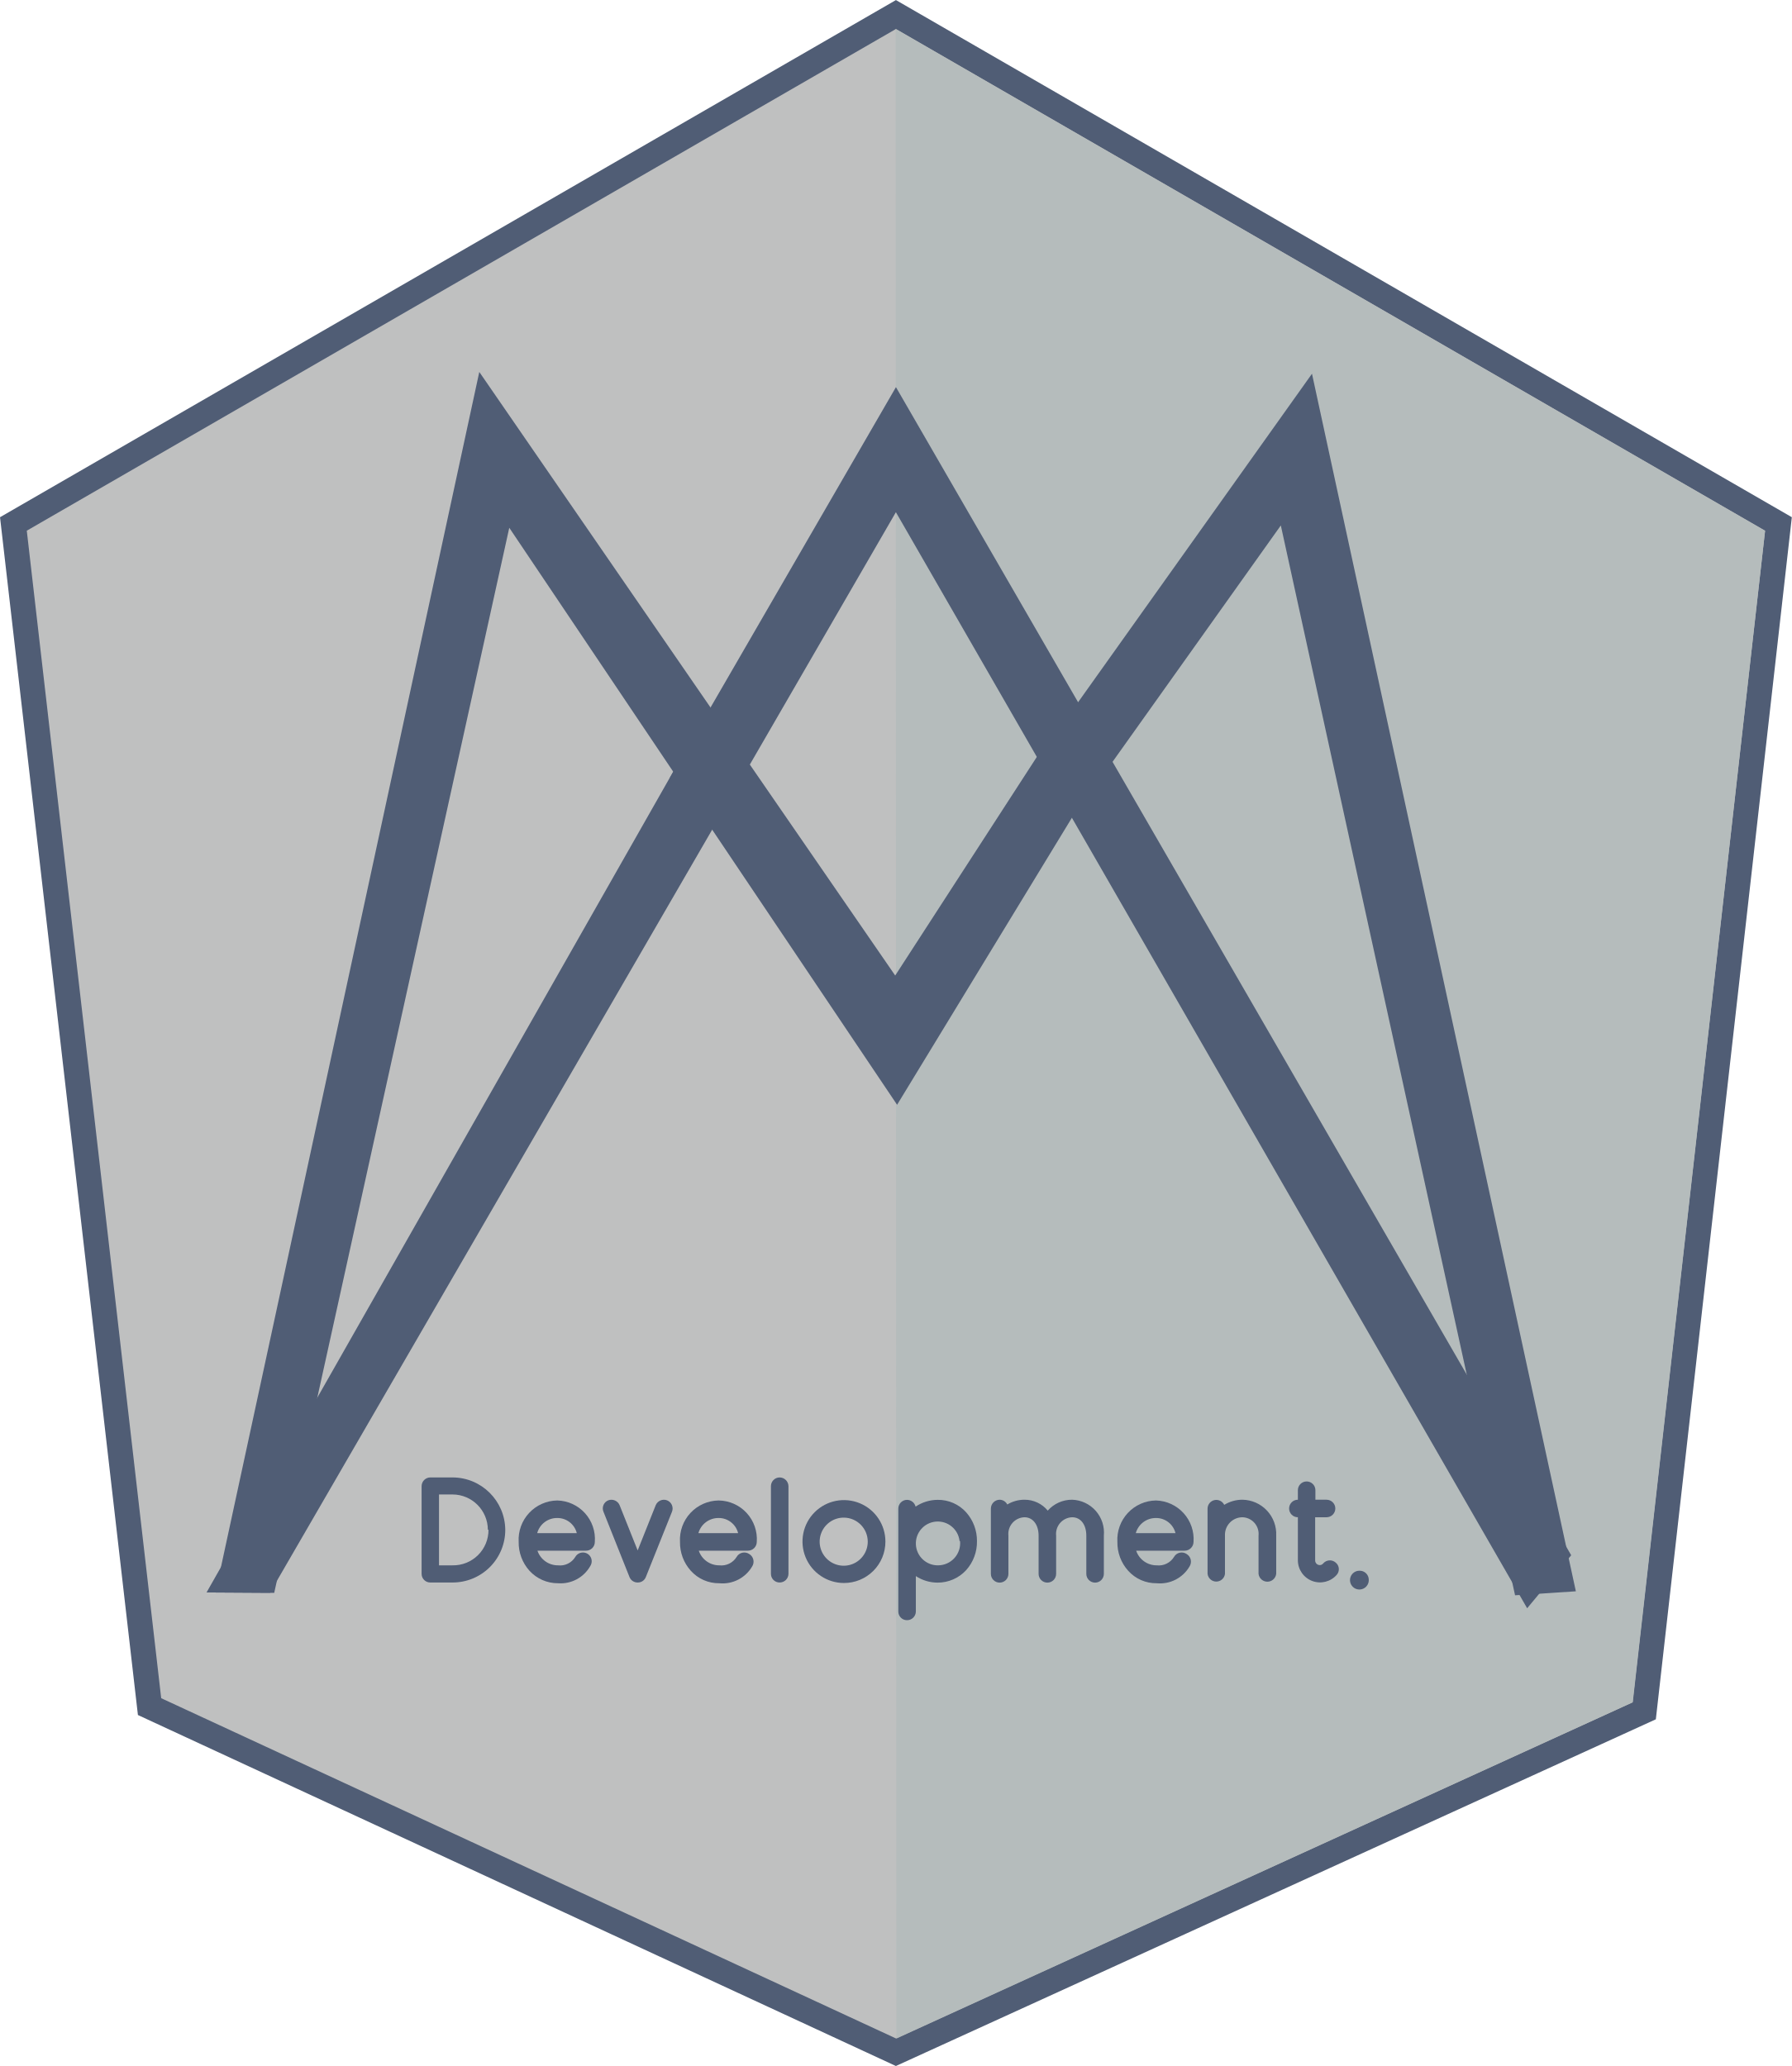
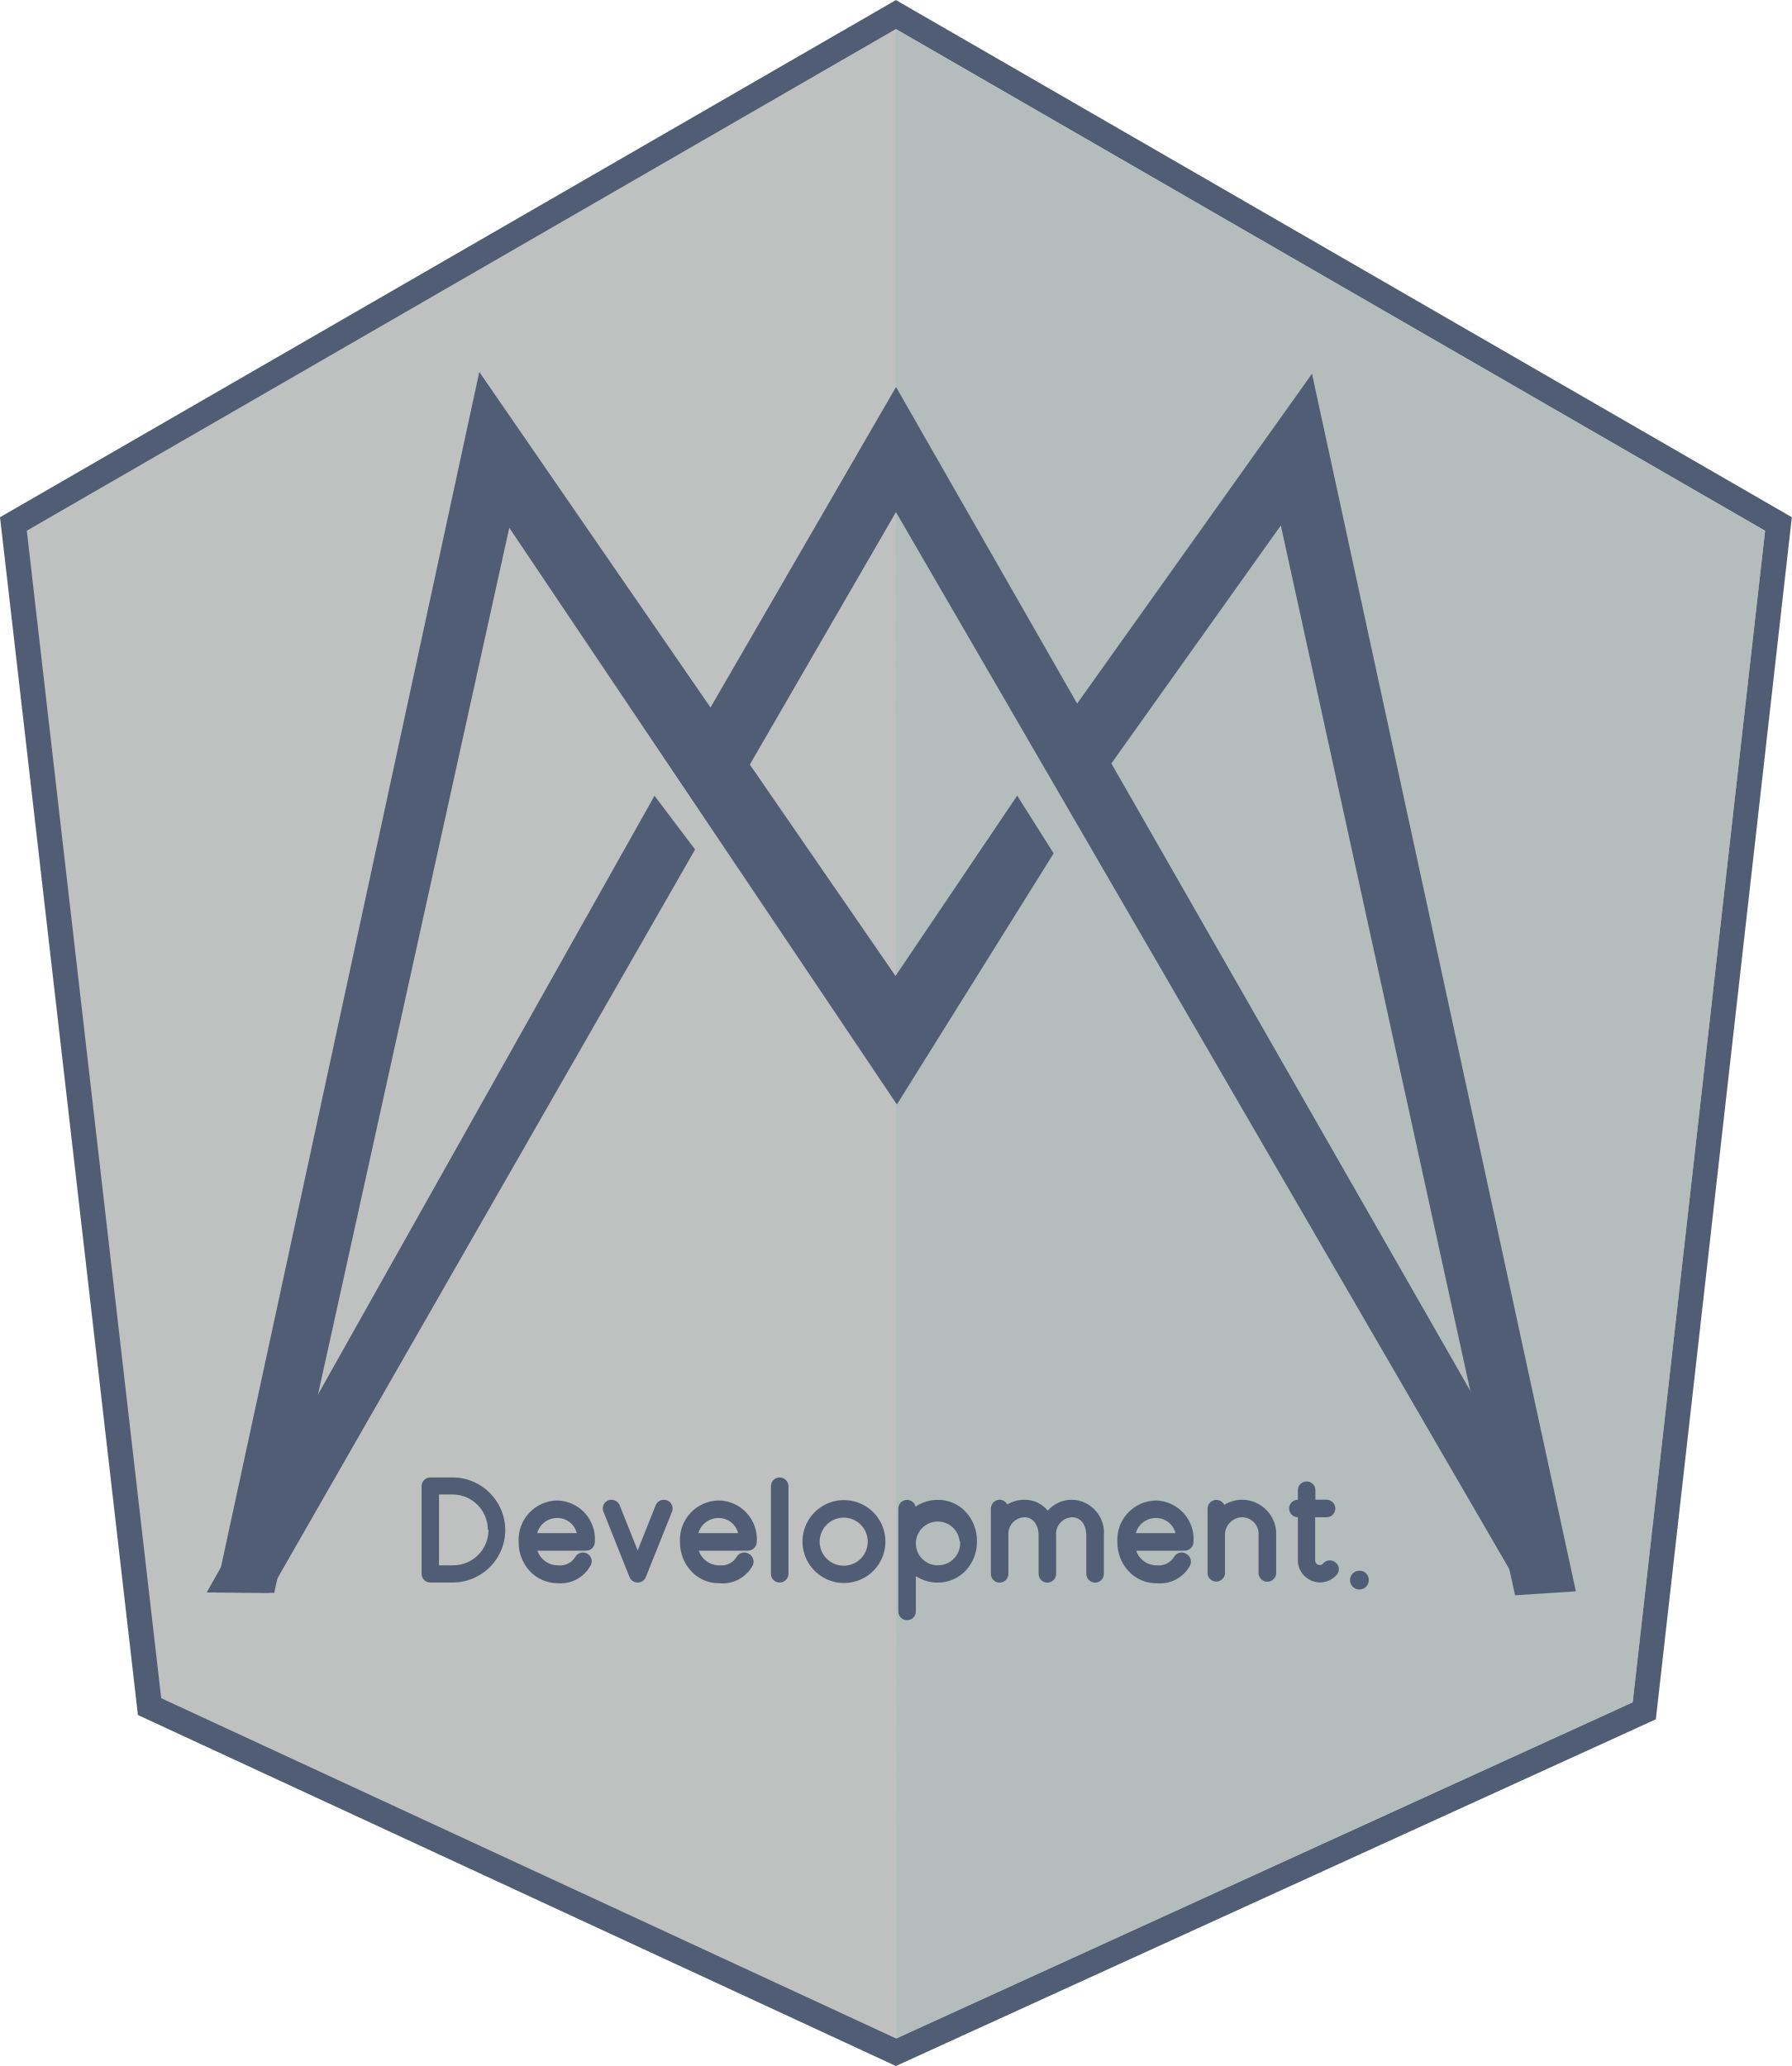
<svg xmlns="http://www.w3.org/2000/svg" viewBox="0 0 143.06 164.98">
  <defs>
    <style>.cls-1{fill:#bfc0c0;stroke-width:2px;}.cls-1,.cls-4{stroke:#505d75;stroke-miterlimit:10;}.cls-2{fill:#b5bcbc;}.cls-3,.cls-4{fill:#505d75;}.cls-4{stroke-width:3px;}</style>
  </defs>
  <g id="Layer_2" data-name="Layer 2">
-     <g id="Layer_1-2" data-name="Layer 1">
+     <g id="Layer_5" data-name="Layer 5">
      <polygon class="cls-1" points="141.99 41.84 71.53 1.16 1.07 41.84 11.94 136.28 71.53 163.88 131.27 136.62 141.99 41.84" />
+     </g>
+     <g id="Layer_4" data-name="Layer 4">
      <polygon class="cls-2" points="71.56 162.79 130.36 135.93 140.92 42.39 71.51 2.32 71.56 162.79" />
+     </g>
+     <g id="Layer_3" data-name="Layer 3">
      <path class="cls-3" d="M40.34,122.16a4.2,4.2,0,0,1-4.21,4.21H34.35a.69.69,0,0,1-.69-.69v-7a.7.7,0,0,1,.69-.7h1.78A4.22,4.22,0,0,1,40.34,122.16Zm-1.39,0a2.83,2.83,0,0,0-2.82-2.82H35.05V125h1.08A2.82,2.82,0,0,0,39,122.16Z" />
      <path class="cls-3" d="M44.55,126.43a3.06,3.06,0,0,1-2.28-1,3.36,3.36,0,0,1-.86-2.3,3.13,3.13,0,0,1,3.08-3.31,3.08,3.08,0,0,1,3,3.31.7.7,0,0,1-.71.7H42.91A1.72,1.72,0,0,0,44.55,125a1.42,1.42,0,0,0,1.38-.67.7.7,0,1,1,1.2.72A2.72,2.72,0,0,1,44.55,126.43Zm-1.65-4h3.15a1.59,1.59,0,0,0-1.56-1.21A1.64,1.64,0,0,0,42.9,122.39Z" />
      <path class="cls-3" d="M50.91,126.37a.69.69,0,0,1-.65-.43l-2.08-5.22a.69.69,0,0,1,.38-.91.71.71,0,0,1,.91.39l1.44,3.61,1.44-3.61a.71.71,0,0,1,.91-.39.7.7,0,0,1,.39.91l-2.09,5.22A.68.68,0,0,1,50.91,126.37Z" />
      <path class="cls-3" d="M57.43,126.43a3,3,0,0,1-2.28-1,3.36,3.36,0,0,1-.86-2.3,3.13,3.13,0,0,1,3.08-3.31,3.09,3.09,0,0,1,3.05,3.31.71.71,0,0,1-.71.7H55.79A1.72,1.72,0,0,0,57.43,125a1.43,1.43,0,0,0,1.38-.67.7.7,0,0,1,1-.24.71.71,0,0,1,.24,1A2.73,2.73,0,0,1,57.43,126.43Zm-1.66-4h3.16a1.59,1.59,0,0,0-1.56-1.21A1.66,1.66,0,0,0,55.77,122.39Z" />
      <path class="cls-3" d="M62.24,126.37a.69.69,0,0,1-.69-.69v-7a.7.7,0,0,1,.69-.7.71.71,0,0,1,.71.7v7A.7.7,0,0,1,62.24,126.37Z" />
      <path class="cls-3" d="M67.38,126.41a3.31,3.31,0,1,1,3.31-3.3A3.3,3.3,0,0,1,67.38,126.41Zm0-5.22a1.92,1.92,0,1,0,1.9,1.92A1.92,1.92,0,0,0,67.38,121.19Z" />
      <path class="cls-3" d="M78,123.06a3.39,3.39,0,0,1-.86,2.32,3.08,3.08,0,0,1-2.28,1,3.18,3.18,0,0,1-1.74-.52v2.83a.7.7,0,0,1-.71.69.69.69,0,0,1-.69-.69v-8.22a.7.7,0,0,1,.69-.7.71.71,0,0,1,.69.54,3.18,3.18,0,0,1,1.76-.54,3,3,0,0,1,2.28,1A3.41,3.41,0,0,1,78,123.06Zm-1.39,0A1.75,1.75,0,1,0,74.9,125,1.77,1.77,0,0,0,76.65,123.06Z" />
      <path class="cls-3" d="M88.13,122.63v3.05a.7.7,0,0,1-1.4,0v-3.05c0-.87-.44-1.47-1.13-1.47a1.33,1.33,0,0,0-1.28,1.47v3.05a.7.7,0,0,1-1.4,0v-3.05c0-.87-.45-1.47-1.13-1.47a1.33,1.33,0,0,0-1.28,1.47v3.05a.7.7,0,0,1-1.4,0v-5.22a.71.71,0,0,1,.7-.7.7.7,0,0,1,.61.38,2.66,2.66,0,0,1,1.37-.38,2.38,2.38,0,0,1,1.86.87,2.58,2.58,0,0,1,1.95-.87A2.63,2.63,0,0,1,88.13,122.63Z" />
      <path class="cls-3" d="M92.35,126.43a3,3,0,0,1-2.28-1,3.36,3.36,0,0,1-.86-2.3,3.13,3.13,0,0,1,3.08-3.31,3.09,3.09,0,0,1,3,3.31.71.71,0,0,1-.71.7H90.71A1.72,1.72,0,0,0,92.35,125a1.43,1.43,0,0,0,1.38-.67.7.7,0,0,1,1-.24.71.71,0,0,1,.24,1A2.73,2.73,0,0,1,92.35,126.43Zm-1.66-4h3.16a1.59,1.59,0,0,0-1.56-1.21A1.66,1.66,0,0,0,90.69,122.39Z" />
      <path class="cls-3" d="M101.89,122.63v3.05a.71.71,0,0,1-1.41,0v-3.05a1.33,1.33,0,0,0-1.28-1.47,1.4,1.4,0,0,0-1.4,1.47v3.05a.7.7,0,0,1-1.39,0v-5.22a.7.7,0,0,1,1.33-.29,2.76,2.76,0,0,1,1.46-.41A2.74,2.74,0,0,1,101.89,122.63Z" />
      <path class="cls-3" d="M106.72,125.76a1.77,1.77,0,0,1-3.1-1.15v-3.45a.7.7,0,0,1,0-1.4V119a.7.7,0,1,1,1.4,0v.76h.89a.7.7,0,0,1,0,1.4H105v3.45a.37.37,0,0,0,.36.37.35.35,0,0,0,.28-.13.7.7,0,0,1,1-.07A.68.68,0,0,1,106.72,125.76Z" />
      <path class="cls-3" d="M109.28,126.13a.75.75,0,1,1-.75-.7A.72.72,0,0,1,109.28,126.13Z" />
-       <polygon class="cls-4" points="20.69 125.69 19.06 125.68 53.98 64.25 55.29 65.97 20.69 125.69" />
-       <polygon class="cls-4" points="122.15 125.81 71.53 37.9 57.25 62.58 55.52 61.58 71.53 33.91 123.62 124.04 122.15 125.81" />
+     </g>
+     <g id="Layer_6" data-name="Layer 6">
+       <polygon class="cls-4" points="20.62 125.69 19.06 125.68 52.44 66.28 53.7 67.95 20.62 125.69" />
+     </g>
+     <g id="Layer_7" data-name="Layer 7">
+       <polygon class="cls-4" points="121.92 124.76 71.53 37.9 57.25 62.58 56.01 60.73 71.53 33.91 123.05 123.99 121.92 124.76" />
+     </g>
+     <g id="Layer_8" data-name="Layer 8">
      <polygon class="cls-4" points="122.15 125.81 103 38.33 86.68 61.26 85.05 60.1 104 33.48 123.98 125.69 122.15 125.81" />
-       <polygon class="cls-4" points="20.69 125.69 19.06 125.68 39 33.41 71.51 80.6 83.02 62.83 84.19 64.7 71.56 85.44 39.95 38.4 20.69 125.69" />
+     </g>
+     <g id="Layer_9" data-name="Layer 9">
+       <polygon class="cls-4" points="20.69 125.69 19.06 125.68 39 33.41 71.51 80.6 81.17 66.28 82.35 68.15 71.56 85.44 39.95 38.4 20.69 125.69" />
    </g>
  </g>
</svg>
